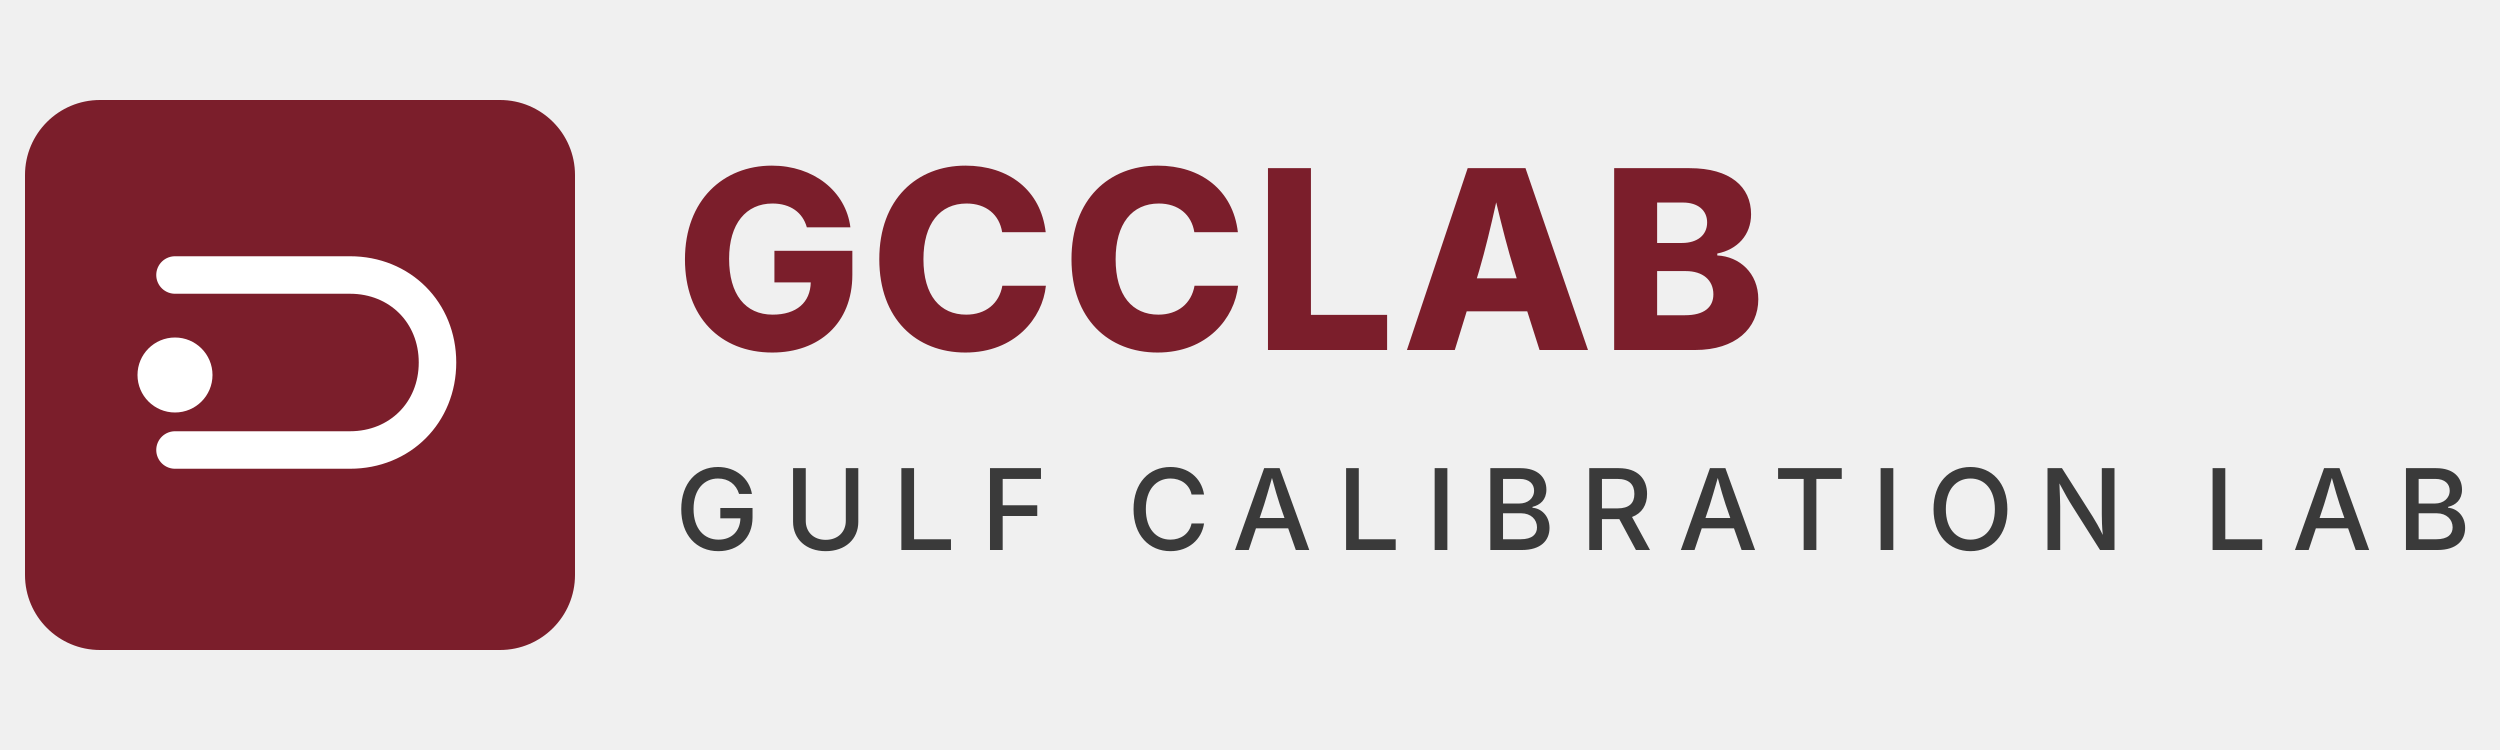
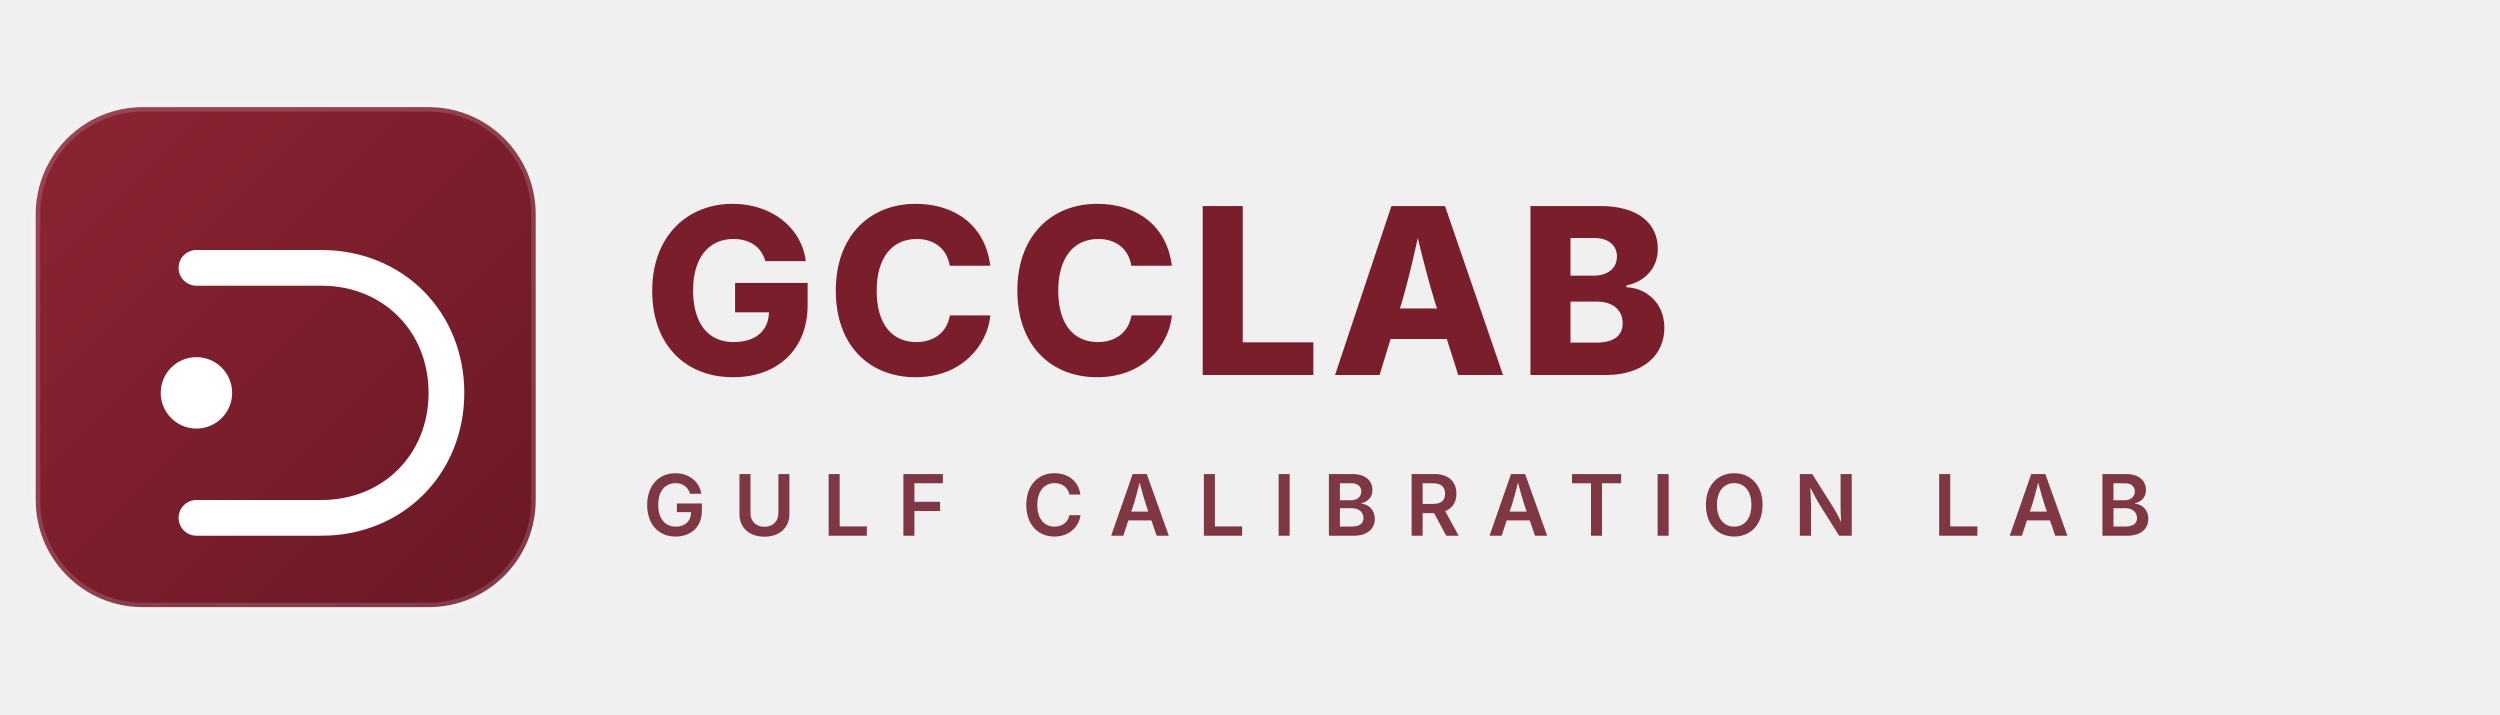
- <svg xmlns="http://www.w3.org/2000/svg" viewBox="0 0 200 60" fill="none">
-   <rect x="2" y="8" width="44" height="44" rx="6" fill="#7B1E2B" />
-   <path d="M14 22h14c4 0 7 3 7 7v0c0 4-3 7-7 7h-14" stroke="#fff" stroke-width="3" stroke-linecap="round" stroke-linejoin="round" fill="none" />
-   <circle cx="14" cy="30" r="3" fill="#fff" />
-   <text x="54" y="28" font-family="Inter, sans-serif" font-size="20" font-weight="800" fill="#7B1E2B" letter-spacing="0.5">GCCLAB</text>
-   <text x="54" y="44" font-family="Inter, sans-serif" font-size="9" font-weight="500" fill="#3a3a3a" letter-spacing="2">GULF CALIBRATION LAB</text>
+ <svg xmlns="http://www.w3.org/2000/svg" viewBox="0 0 280 80" fill="none">
+   <defs>
+     <linearGradient id="gcclab-grad" x1="0" y1="0" x2="1" y2="1">
+       <stop offset="0%" stop-color="#8B2433" />
+       <stop offset="100%" stop-color="#6B1825" />
+     </linearGradient>
+   </defs>
+   <rect x="4" y="12" width="56" height="56" rx="12" fill="url(#gcclab-grad)" />
+   <rect x="4" y="12" width="56" height="56" rx="12" fill="none" stroke="#fff" stroke-width="1" stroke-opacity="0.15" />
+   <path d="M22 30 h14 c8 0 14 6 14 14 v0 c0 8 -6 14 -14 14 h-14" stroke="#fff" stroke-width="4" stroke-linecap="round" stroke-linejoin="round" fill="none" />
+   <circle cx="22" cy="44" r="4" fill="#fff" />
+   <text x="72" y="42" font-family="Inter, 'IBM Plex Sans Arabic', sans-serif" font-size="26" font-weight="800" fill="#7B1E2B" letter-spacing="1">GCCLAB</text>
+   <text x="72" y="60" font-family="Inter, 'IBM Plex Sans Arabic', sans-serif" font-size="9.5" font-weight="600" fill="#6B1825" letter-spacing="3" opacity="0.85">GULF CALIBRATION LAB</text>
</svg>
